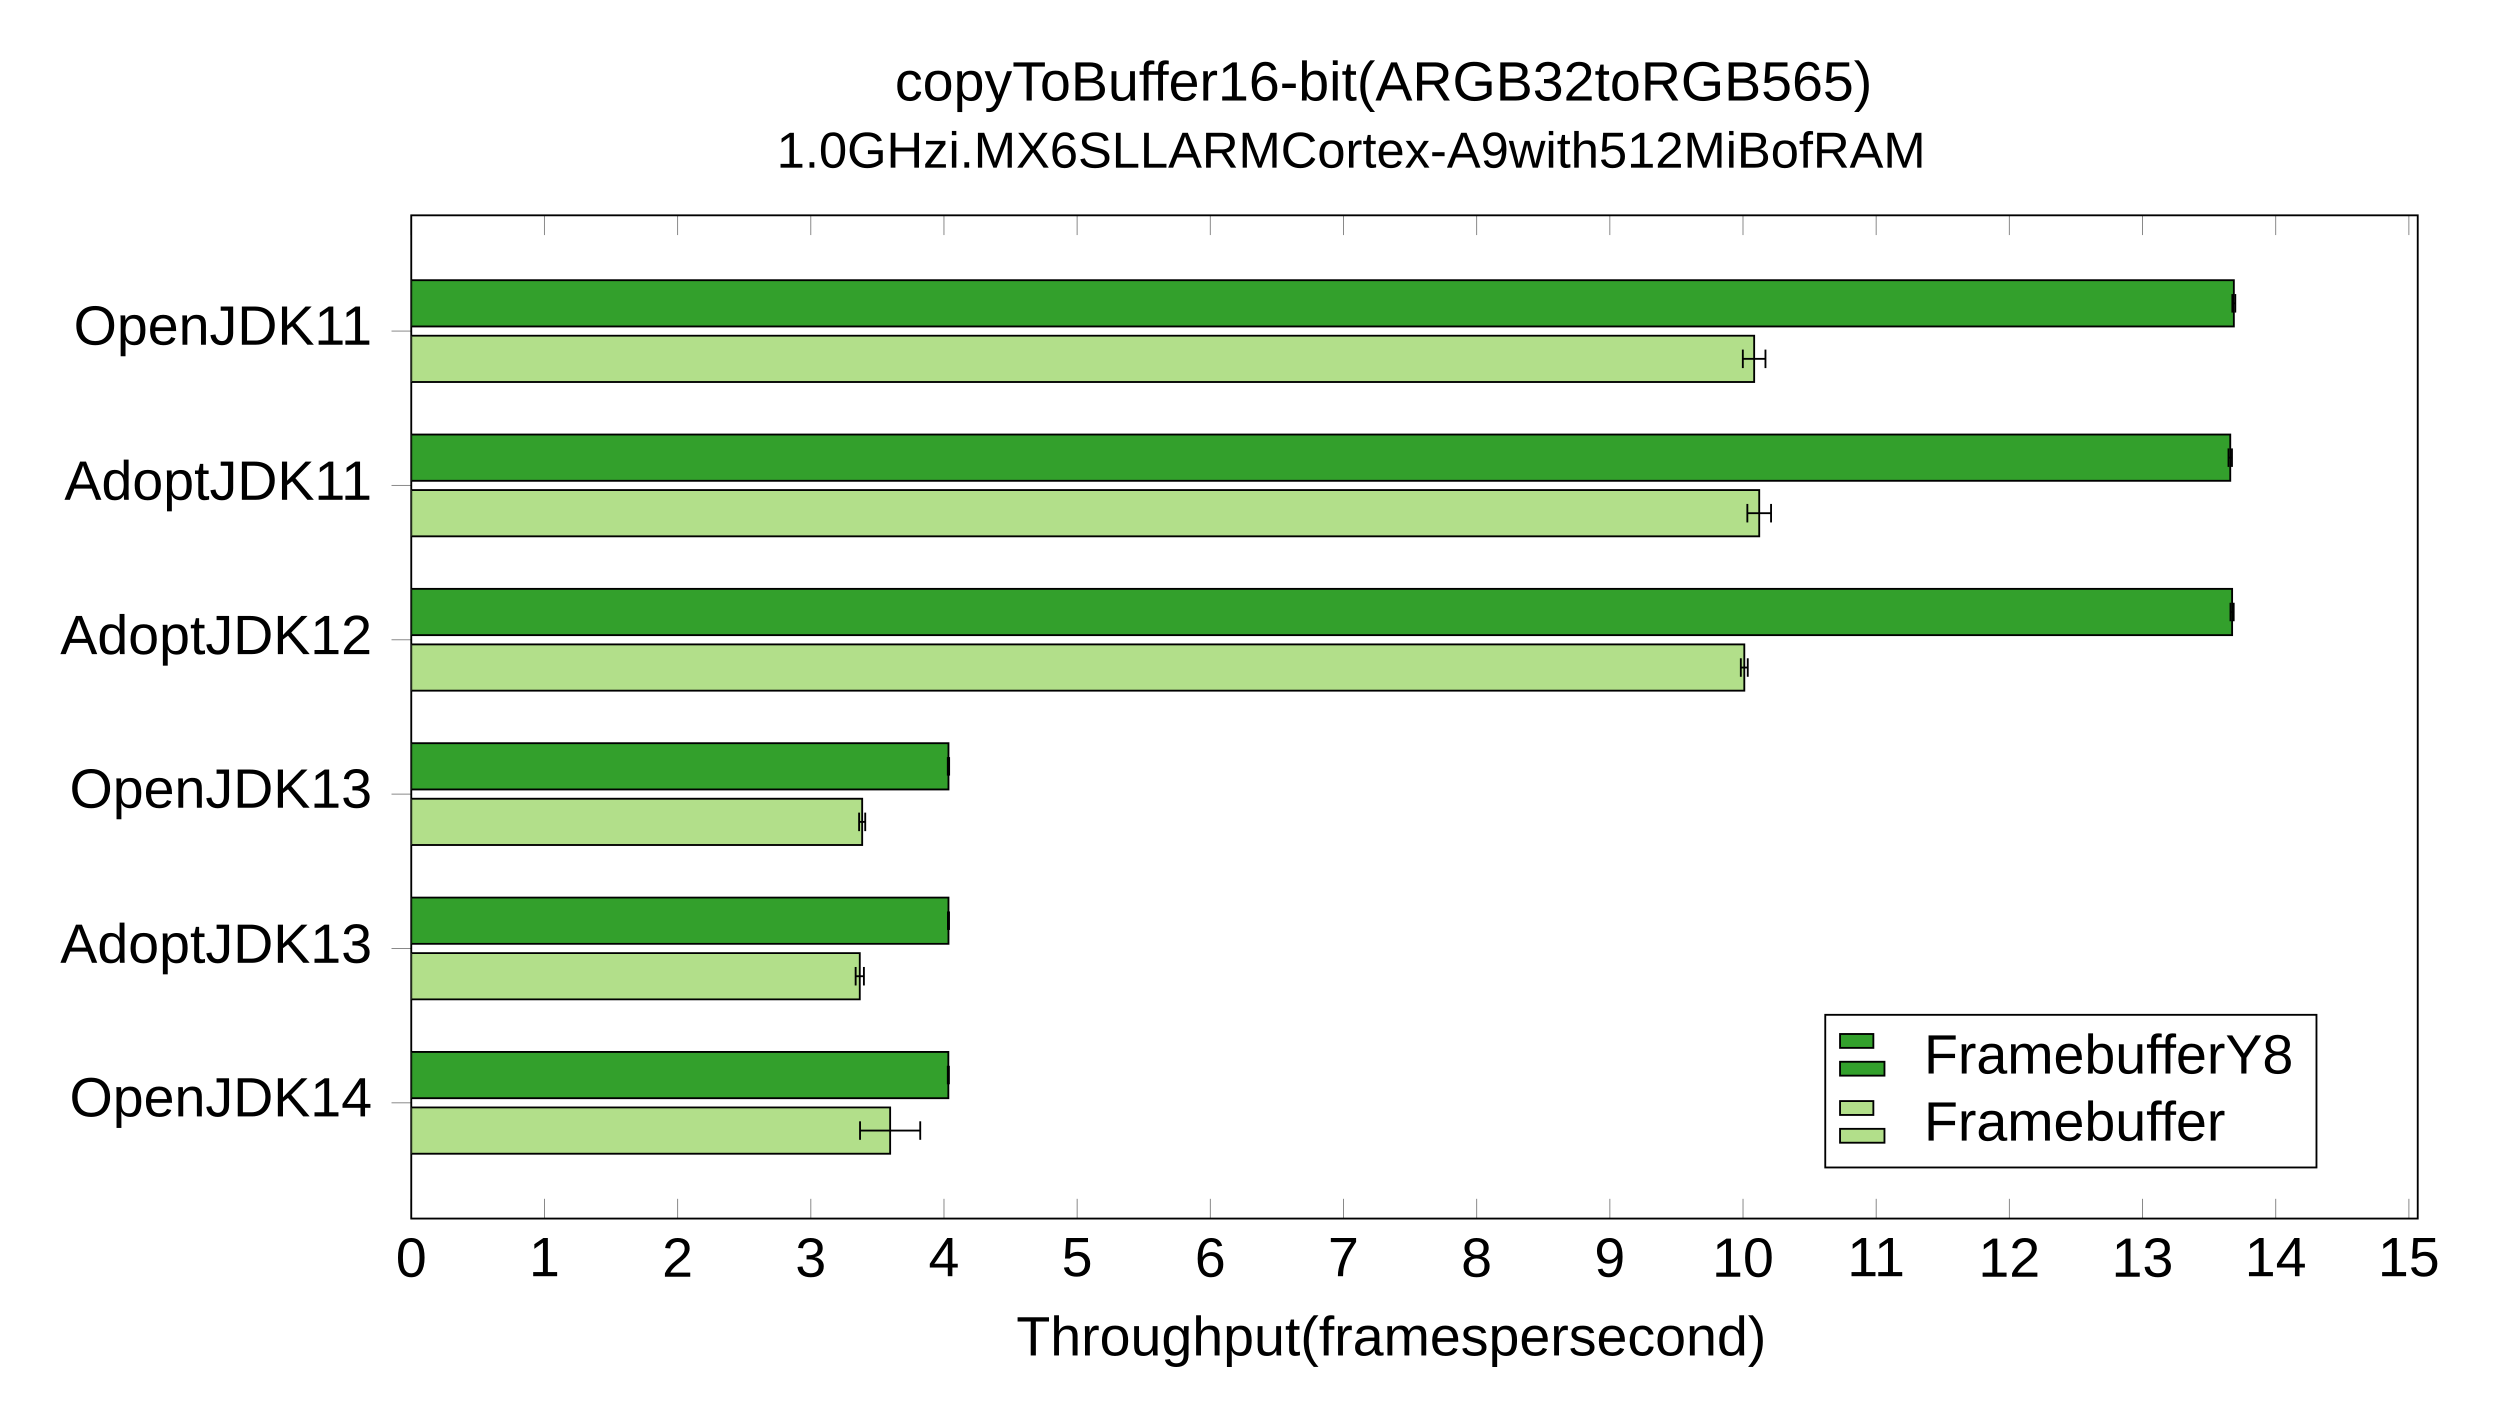
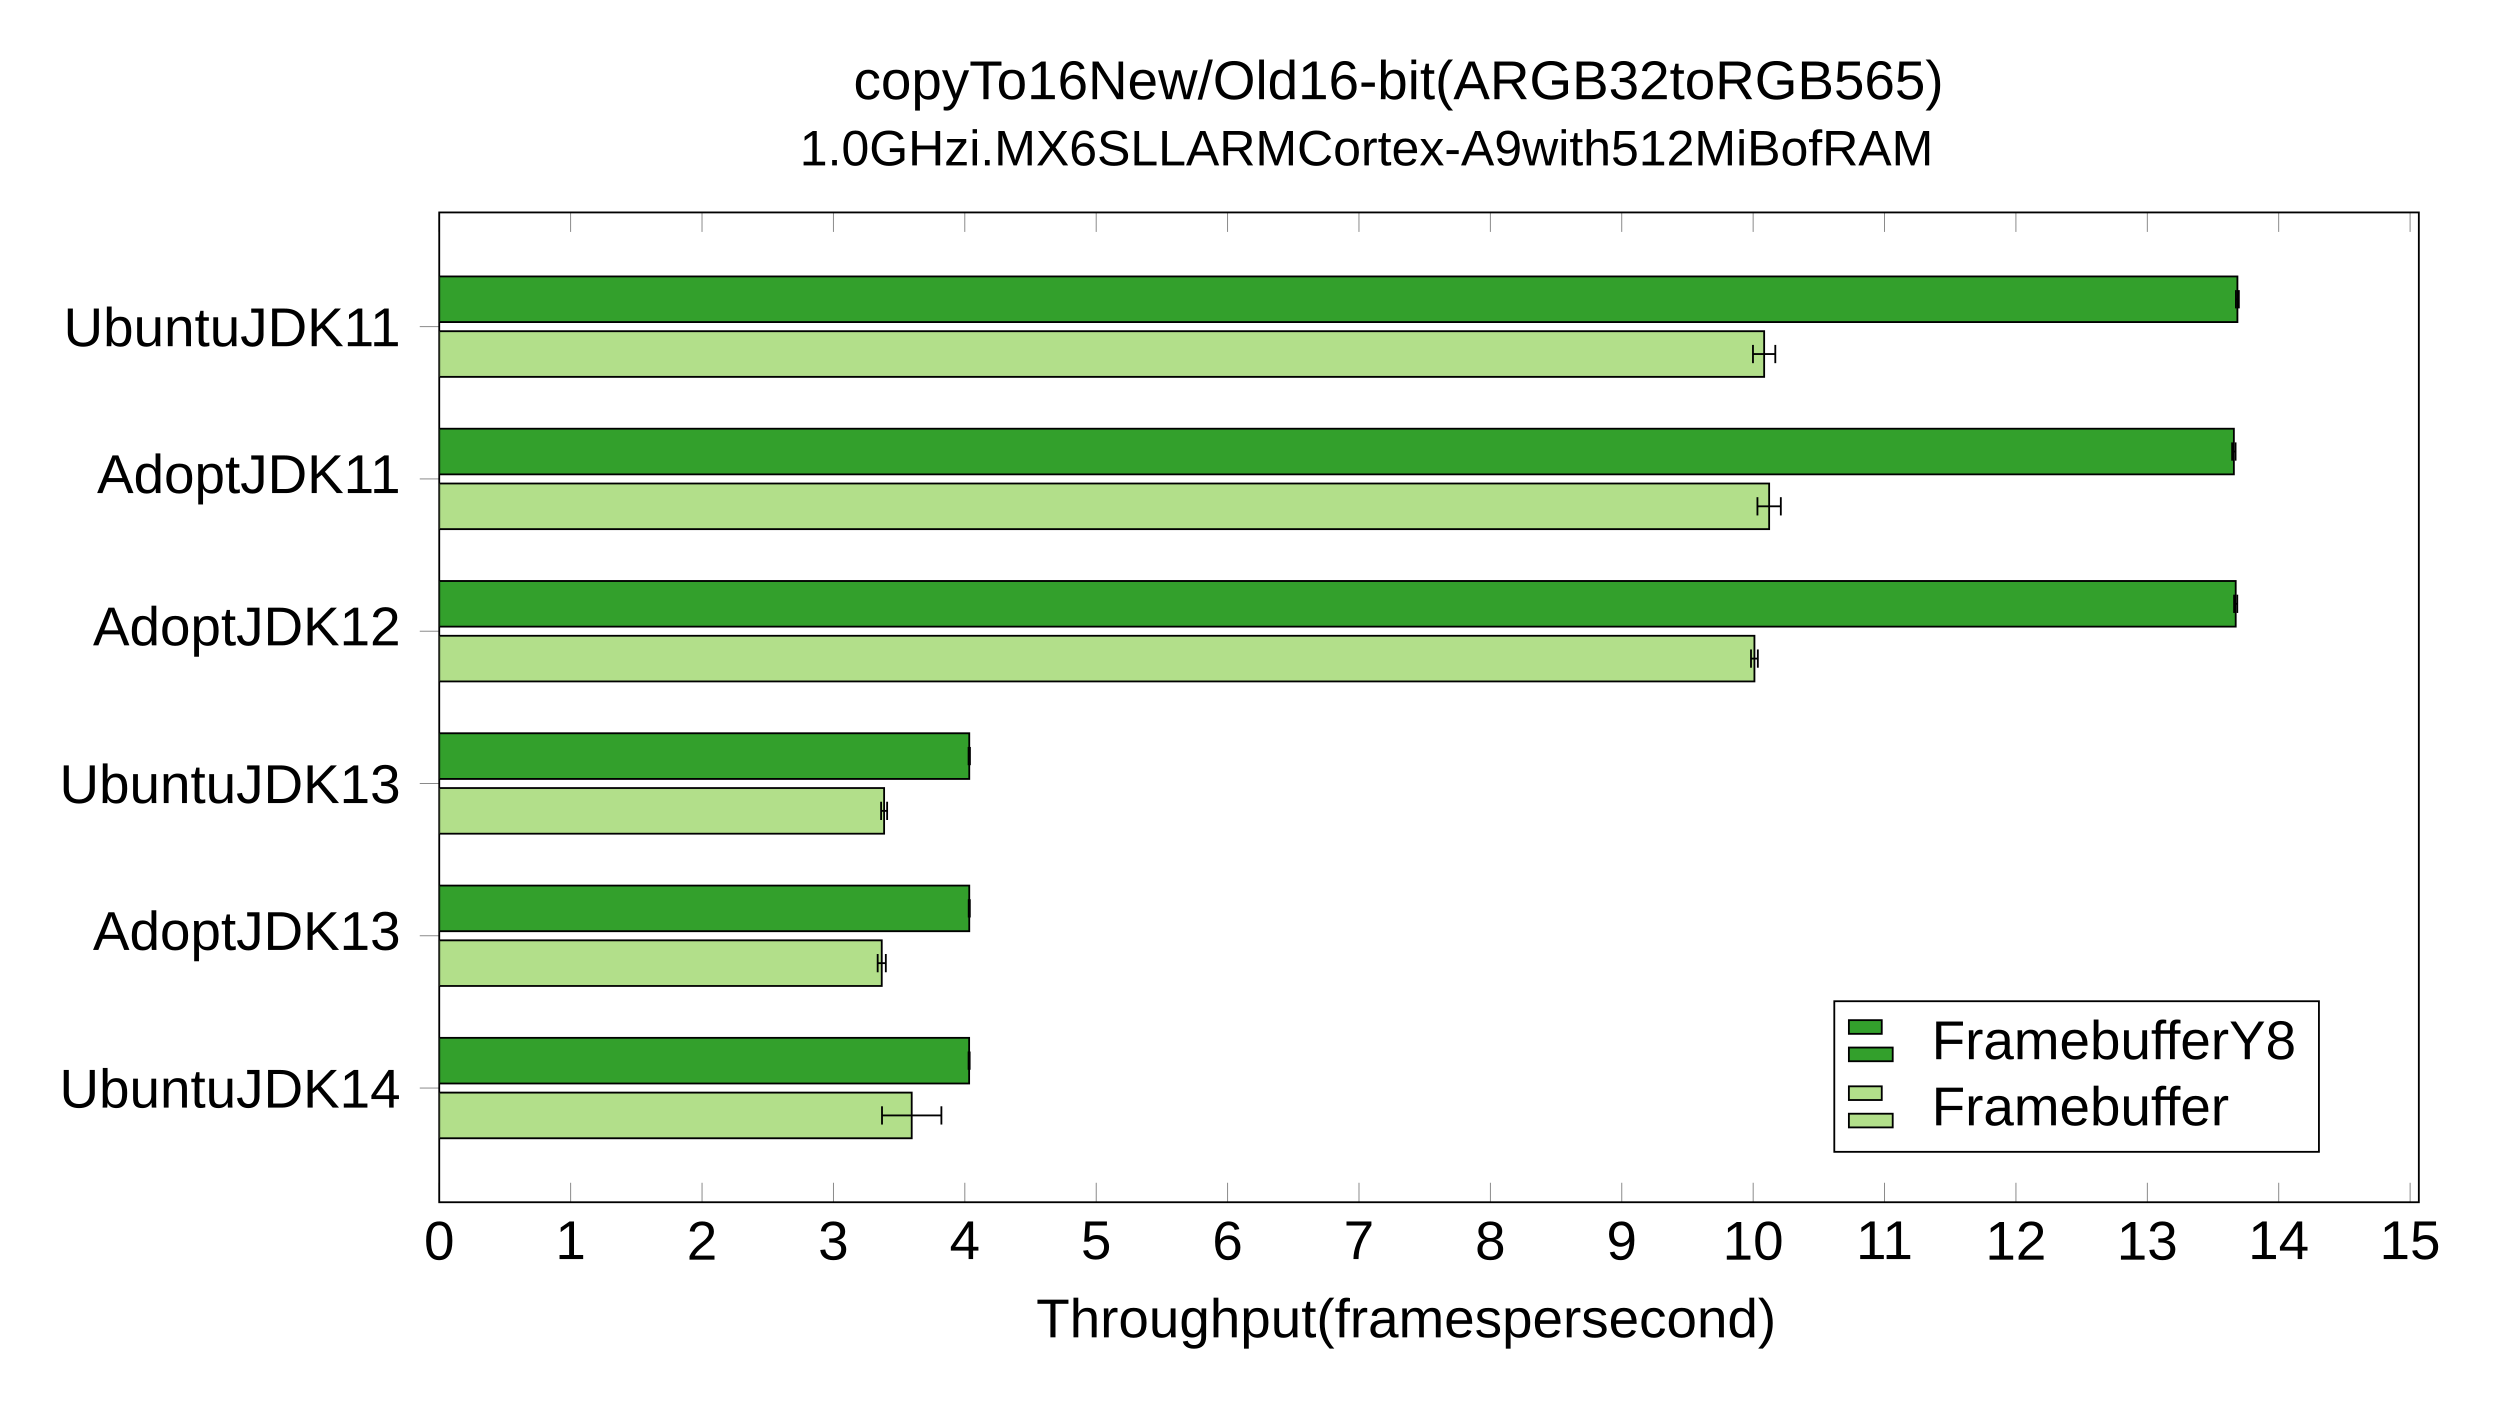
- <svg xmlns="http://www.w3.org/2000/svg" height="409.741" viewBox="0 0 717.684 409.741" width="717.684">
+ <svg xmlns="http://www.w3.org/2000/svg" height="409.741" viewBox="0 0 727.428 409.741" width="727.428">
  <clipPath id="a">
    <path d="m0 24.923h432.004v-216.003h-432.004z" />
  </clipPath>
-   <g transform="matrix(1.333333 0 0 -1.333333 118.0613 95.044)">
+   <g transform="matrix(1.333333 0 0 -1.333333 127.8053 95.044)">
    <path d="m0 24.923v-4.252m28.673 4.252v-4.252m28.673 4.252v-4.252m28.673 4.252v-4.252m28.673 4.252v-4.252m28.673 4.252v-4.252m28.673 4.252v-4.252m28.673 4.252v-4.252m28.673 4.252v-4.252m28.673 4.252v-4.252m28.673 4.252v-4.252m28.673 4.252v-4.252m28.673 4.252v-4.252m28.673 4.252v-4.252m28.673 4.252v-4.252m28.673 4.252v-4.252m-430.089-211.751v4.252m28.673-4.252v4.252m28.673-4.252v4.252m28.673-4.252v4.252m28.673-4.252v4.252m28.673-4.252v4.252m28.673-4.252v4.252m28.673-4.252v4.252m28.673-4.252v4.252m28.673-4.252v4.252m28.673-4.252v4.252m28.673-4.252v4.252m28.673-4.252v4.252m28.673-4.252v4.252m28.673-4.252v4.252m28.673-4.252v4.252" fill="none" stroke="#808080" stroke-miterlimit="10" stroke-width=".199" />
    <path d="m-4.252 0h4.252m-4.252-33.232h4.252m-4.252-33.232h4.252m-4.252-33.232h4.252m-4.252-33.232h4.252m-4.252-33.232h4.252" fill="none" stroke="#808080" stroke-miterlimit="10" stroke-width=".199" />
    <path d="m0 24.923v-216.003h432.004v216.003z" fill="none" stroke="#000" stroke-miterlimit="10" stroke-width=".399" />
    <g font-family="Arimo,Liberation Sans,Arial,sans-serif" font-size="11.955">
-       <text transform="matrix(1 0 0 -1 -3.325 -203.609)">
+       <text transform="matrix(1 0 0 -1 -3.324 -203.609)">
        <tspan x="0" y="0">0</tspan>
      </text>
-       <text transform="matrix(1 0 0 -1 25.347 -203.487)">
+       <text transform="matrix(1 0 0 -1 25.348 -203.487)">
        <tspan x="0" y="0">1</tspan>
      </text>
      <text transform="matrix(1 0 0 -1 54.02 -203.609)">
        <tspan x="0" y="0">2</tspan>
      </text>
      <text transform="matrix(1 0 0 -1 82.692 -203.609)">
        <tspan x="0" y="0">3</tspan>
      </text>
-       <text transform="matrix(1 0 0 -1 111.364 -203.487)">
+       <text transform="matrix(1 0 0 -1 111.365 -203.487)">
        <tspan x="0" y="0">4</tspan>
      </text>
-       <text transform="matrix(1 0 0 -1 140.036 -203.487)">
+       <text transform="matrix(1 0 0 -1 140.037 -203.487)">
        <tspan x="0" y="0">5</tspan>
      </text>
      <text transform="matrix(1 0 0 -1 168.709 -203.609)">
        <tspan x="0" y="0">6</tspan>
      </text>
      <text transform="matrix(1 0 0 -1 197.381 -203.487)">
        <tspan x="0" y="0">7</tspan>
      </text>
-       <text transform="matrix(1 0 0 -1 226.053 -203.609)">
+       <text transform="matrix(1 0 0 -1 226.054 -203.609)">
        <tspan x="0" y="0">8</tspan>
      </text>
-       <text transform="matrix(1 0 0 -1 254.725 -203.609)">
+       <text transform="matrix(1 0 0 -1 254.726 -203.609)">
        <tspan x="0" y="0">9</tspan>
      </text>
-       <text transform="matrix(1 0 0 -1 280.073 -203.609)">
+       <text transform="matrix(1 0 0 -1 280.074 -203.609)">
        <tspan x="0 6.649" y="0">10</tspan>
      </text>
      <text transform="matrix(1 0 0 -1 309.189 -203.487)">
        <tspan x="0 5.765" y="0">11</tspan>
      </text>
-       <text transform="matrix(1 0 0 -1 337.417 -203.609)">
+       <text transform="matrix(1 0 0 -1 337.418 -203.609)">
        <tspan x="0 6.649" y="0">12</tspan>
      </text>
      <text transform="matrix(1 0 0 -1 366.09 -203.609)">
        <tspan x="0 6.649" y="0">13</tspan>
      </text>
      <text transform="matrix(1 0 0 -1 394.762 -203.487)">
        <tspan x="0 6.649" y="0">14</tspan>
      </text>
-       <text transform="matrix(1 0 0 -1 423.434 -203.487)">
+       <text transform="matrix(1 0 0 -1 423.435 -203.487)">
        <tspan x="0 6.649" y="0">15</tspan>
      </text>
-       <text transform="matrix(1 0 0 -1 -72.678 -2.933)">
-         <tspan x="0 9.299 15.948 22.598 29.247 35.225 43.859 51.833 57.598" y="0">OpenJDK11</tspan>
+       <text transform="matrix(1 0 0 -1 -81.982 -4.273)">
+         <tspan x="0 8.634 15.283 21.933 28.582 31.904 38.553 44.531 53.165 61.139 66.904" y="0">UbuntuJDK11</tspan>
      </text>
      <text transform="matrix(1 0 0 -1 -74.674 -36.322)">
        <tspan x="0 7.974 14.624 21.273 27.922 31.244 37.221 45.855 53.829 59.594" y="0">AdoptJDK11</tspan>
      </text>
      <text transform="matrix(1 0 0 -1 -75.561 -69.553)">
        <tspan x="0 7.974 14.624 21.273 27.922 31.244 37.221 45.855 53.829 60.479" y="0">AdoptJDK12</tspan>
      </text>
-       <text transform="matrix(1 0 0 -1 -73.565 -102.627)">
-         <tspan x="0 9.299 15.948 22.598 29.247 35.225 43.859 51.833 58.482" y="0">OpenJDK13</tspan>
+       <text transform="matrix(1 0 0 -1 -82.869 -103.966)">
+         <tspan x="0 8.634 15.283 21.933 28.582 31.904 38.553 44.531 53.165 61.139 67.788" y="0">UbuntuJDK13</tspan>
      </text>
      <text transform="matrix(1 0 0 -1 -75.561 -136.015)">
        <tspan x="0 7.974 14.624 21.273 27.922 31.244 37.221 45.855 53.829 60.479" y="0">AdoptJDK13</tspan>
      </text>
-       <text transform="matrix(1 0 0 -1 -73.565 -169.089)">
-         <tspan x="0 9.299 15.948 22.598 29.247 35.225 43.859 51.833 58.482" y="0">OpenJDK14</tspan>
+       <text transform="matrix(1 0 0 -1 -82.869 -170.429)">
+         <tspan x="0 8.634 15.283 21.933 28.582 31.904 38.553 44.531 53.165 61.139 67.788" y="0">UbuntuJDK14</tspan>
      </text>
    </g>
    <g clip-path="url(#a)" stroke="#000" stroke-miterlimit="10" stroke-width=".399">
-       <path d="m0-10.959h289.135v9.963h-289.135zm0-99.695h97.085v9.963h-97.085zm0-66.463h103.107v9.963h-103.107zm0 132.926h290.224v9.963h-290.224zm0-33.232h287.013v9.963h-287.013zm0-66.463h96.569v9.963h-96.569z" fill="#b2df8a" />
+       <path d="m0-10.959h289.135v9.963h-289.135zm0-33.232h290.224v9.963h-290.224zm0-33.232h287.013v9.963h-287.013zm0-33.232h97.085v9.963h-97.085zm0-33.232h96.569v9.963h-96.569zm0-33.232h103.107v9.963h-103.107z" fill="#b2df8a" />
      <path d="m289.135-5.978h2.437" fill="#b2df8a" />
-       <path d="m0 1.993v-3.985" fill="none" transform="translate(291.567 -5.978)" />
+       <path d="m0 1.993v-3.985" fill="none" transform="translate(291.568 -5.978)" />
      <path d="m289.135-5.978h-2.437" fill="#b2df8a" />
-       <path d="m0 1.993v-3.985" fill="none" transform="matrix(-1 0 0 -1 286.693 -5.977)" />
+       <path d="m0 1.993v-3.985" fill="none" transform="matrix(-1 0 0 -1 286.694 -5.977)" />
+       <path d="m290.224-39.209h2.552" fill="#b2df8a" />
+       <path d="m0 1.993v-3.985" fill="none" transform="translate(292.772 -39.209)" />
+       <path d="m290.224-39.209h-2.552" fill="#b2df8a" />
+       <path d="m0 1.993v-3.985" fill="none" transform="matrix(-1 0 0 -1 287.669 -39.208)" />
+       <path d="m287.013-72.441h.745" fill="#b2df8a" />
+       <path d="m0 1.993v-3.985" fill="none" transform="translate(287.755 -72.44)" />
+       <path d="m287.013-72.441h-.745" fill="#b2df8a" />
+       <path d="m0 1.993v-3.985" fill="none" transform="matrix(-1 0 0 -1 286.264 -72.439)" />
      <path d="m97.085-105.672h.659" fill="#b2df8a" />
-       <path d="m0 1.993v-3.985" fill="none" transform="translate(97.743 -105.671)" />
+       <path d="m0 1.993v-3.985" fill="none" transform="translate(97.744 -105.671)" />
      <path d="m97.085-105.672h-.659" fill="#b2df8a" />
-       <path d="m0 1.993v-3.985" fill="none" transform="matrix(-1 0 0 -1 96.424 -105.67)" />
+       <path d="m0 1.993v-3.985" fill="none" transform="matrix(-1 0 0 -1 96.425 -105.67)" />
+       <path d="m96.569-138.904h.889" fill="#b2df8a" />
+       <path d="m0 1.993v-3.985" fill="none" transform="translate(97.457 -138.902)" />
+       <path d="m96.569-138.904h-.889" fill="#b2df8a" />
+       <path d="m0 1.993v-3.985" fill="none" transform="matrix(-1 0 0 -1 95.679 -138.903)" />
      <path d="m103.107-172.135h6.48" fill="#b2df8a" />
      <path d="m0 1.993v-3.985" fill="none" transform="translate(109.585 -172.133)" />
      <path d="m103.107-172.135h-6.48" fill="#b2df8a" />
      <path d="m0 1.993v-3.985" fill="none" transform="matrix(-1 0 0 -1 96.625 -172.134)" />
-       <path d="m290.224-39.209h2.552" fill="#b2df8a" />
-       <path d="m0 1.993v-3.985" fill="none" transform="translate(292.772 -39.209)" />
-       <path d="m290.224-39.209h-2.552" fill="#b2df8a" />
-       <path d="m0 1.993v-3.985" fill="none" transform="matrix(-1 0 0 -1 287.668 -39.208)" />
-       <path d="m287.013-72.441h.745" fill="#b2df8a" />
-       <path d="m0 1.993v-3.985" fill="none" transform="translate(287.754 -72.44)" />
-       <path d="m287.013-72.441h-.745" fill="#b2df8a" />
-       <path d="m0 1.993v-3.985" fill="none" transform="matrix(-1 0 0 -1 286.263 -72.439)" />
-       <path d="m96.569-138.904h.889" fill="#b2df8a" />
-       <path d="m0 1.993v-3.985" fill="none" transform="translate(97.456 -138.902)" />
-       <path d="m96.569-138.904h-.889" fill="#b2df8a" />
-       <path d="m0 1.993v-3.985" fill="none" transform="matrix(-1 0 0 -1 95.679 -138.903)" />
-       <path d="m0 .996h392.413v9.963h-392.413zm0-99.695h115.665v9.963h-115.665zm0-66.463h115.637v9.963h-115.637zm0 132.926h391.639v9.963h-391.639zm0-33.232h392.04v9.963h-392.04zm0-66.463h115.665v9.963h-115.665z" fill="#33a02c" />
+       <path d="m0 .996h392.413v9.963h-392.413zm0-33.232h391.639v9.963h-391.639zm0-33.232h392.04v9.963h-392.04zm0-33.232h115.665v9.963h-115.665zm0-33.232h115.665v9.963h-115.665zm0-33.232h115.637v9.963h-115.637z" fill="#33a02c" />
      <path d="m392.413 5.978h.315" fill="#33a02c" />
-       <path d="m0 1.993v-3.985" fill="none" transform="translate(392.723 5.978)" />
+       <path d="m0 1.993v-3.985" fill="none" transform="translate(392.724 5.978)" />
      <path d="m392.413 5.978h-.315" fill="#33a02c" />
-       <path d="m0 1.993v-3.985" fill="none" transform="matrix(-1 0 0 -1 392.092 5.977)" />
+       <path d="m0 1.993v-3.985" fill="none" transform="matrix(-1 0 0 -1 392.093 5.977)" />
+       <path d="m391.639-27.254h.373" fill="#33a02c" />
+       <path d="m0 1.993v-3.985" fill="none" transform="translate(392.007 -27.254)" />
+       <path d="m391.639-27.254h-.373" fill="#33a02c" />
+       <path d="m0 1.993v-3.985" fill="none" transform="matrix(-1 0 0 -1 391.261 -27.253)" />
+       <path d="m392.04-60.485h.344" fill="#33a02c" />
+       <path d="m0 1.993v-3.985" fill="none" transform="translate(392.38 -60.485)" />
+       <path d="m392.04-60.485h-.344" fill="#33a02c" />
+       <path d="m0 1.993v-3.985" fill="none" transform="matrix(-1 0 0 -1 391.691 -60.484)" />
      <path d="m115.665-93.717h.143" fill="#33a02c" />
      <path d="m0 1.993v-3.985" fill="none" transform="translate(115.807 -93.716)" />
      <path d="m115.665-93.717h-.143" fill="#33a02c" />
      <path d="m0 1.993v-3.985" fill="none" transform="matrix(-1 0 0 -1 115.52 -93.715)" />
-       <path d="m115.637-160.18h.115" fill="#33a02c" />
-       <path d="m0 1.993v-3.985" fill="none" transform="translate(115.749 -160.178)" />
-       <path d="m115.637-160.18h-.115" fill="#33a02c" />
-       <path d="m0 1.993v-3.985" fill="none" transform="matrix(-1 0 0 -1 115.52 -160.177)" />
-       <path d="m391.639-27.254h.373" fill="#33a02c" />
-       <path d="m0 1.993v-3.985" fill="none" transform="translate(392.006 -27.254)" />
-       <path d="m391.639-27.254h-.373" fill="#33a02c" />
-       <path d="m0 1.993v-3.985" fill="none" transform="matrix(-1 0 0 -1 391.261 -27.253)" />
-       <path d="m392.04-60.485h.344" fill="#33a02c" />
-       <path d="m0 1.993v-3.985" fill="none" transform="translate(392.379 -60.485)" />
-       <path d="m392.04-60.485h-.344" fill="#33a02c" />
-       <path d="m0 1.993v-3.985" fill="none" transform="matrix(-1 0 0 -1 391.691 -60.484)" />
      <path d="m115.665-126.948h.115" fill="#33a02c" />
-       <path d="m0 1.993v-3.985" fill="none" transform="translate(115.778 -126.947)" />
+       <path d="m0 1.993v-3.985" fill="none" transform="translate(115.779 -126.947)" />
      <path d="m115.665-126.948h-.115" fill="#33a02c" />
      <path d="m0 1.993v-3.985" fill="none" transform="matrix(-1 0 0 -1 115.549 -126.946)" />
+       <path d="m115.637-160.18h.115" fill="#33a02c" />
+       <path d="m0 1.993v-3.985" fill="none" transform="translate(115.75 -160.178)" />
+       <path d="m115.637-160.18h-.115" fill="#33a02c" />
+       <path d="m0 1.993v-3.985" fill="none" transform="matrix(-1 0 0 -1 115.521 -160.177)" />
    </g>
  </g>
  <g font-family="Arimo,Liberation Sans,Arial,sans-serif">
-     <text font-size="11.955" transform="matrix(1.333333 0 0 1.333333 291.7653 389.12)">
+     <text font-size="11.955" transform="matrix(1.333333 0 0 1.333333 301.5107 389.12)">
      <tspan x="0 7.302 13.952 17.933 24.582 31.232 37.881 44.531 51.18 57.83 64.462 68.443 71.764 75.746 82.395 92.354 99.003 108.304 114.954 121.603 128.908 134.885 141.535 147.512 154.162 160.811 167.461" y="0">Throughput(framespersecond)</tspan>
    </text>
-     <text font-size="11.955" transform="matrix(1.333333 0 0 1.333333 256.916 28.86267)">
-       <tspan x="0 5.978 12.627 19.277 25.254 31.241 37.879 45.853 52.502 55.608 58.929 65.579 72.872 79.521 86.17 90.152 96.801 99.457 106.102 110.083 118.057 126.691 135.99 143.964 150.614 160.587 163.908 173.881 182.515 191.814 199.788 206.437 213.087 219.736" y="0">copyToBuffer16-bit(ARGB32toRGB565)</tspan>
+     <text font-size="11.955" transform="matrix(1.333333 0 0 1.333333 248.3547 28.86267)">
+       <tspan x="0 5.978 12.627 19.277 25.254 31.241 37.879 44.528 51.178 59.812 66.461 75.095 78.416 87.715 90.372 100.333 106.982 113.632 117.613 124.262 126.918 133.563 137.544 145.518 154.152 163.451 171.425 178.075 188.048 191.369 201.33 209.964 219.263 227.237 233.886 240.536 247.185" y="0">copyTo16New/Old16-bit(ARGB32toRGB565)</tspan>
    </text>
-     <text font-size="10.909" transform="matrix(1.333333 0 0 1.333333 222.9707 48.12401)">
+     <text font-size="10.909" transform="matrix(1.333333 0 0 1.333333 232.7147 48.12401)">
      <tspan x="0 6.068 9.098 18.188 26.673 34.551 43.039 45.463 48.493 57.58 64.857 70.924 78.201 84.268 93.369 100.645 108.524 120.644 128.522 134.59 138.223 141.253 147.321 152.775 156.408 163.684 172.774 180.652 183.076 186.107 195.207 201.275 207.343 216.443 225.53 227.954 238.263 244.331 250.383 258.262 265.538" y="0">1.0GHzi.MX6SLLARMCortex-A9with512MiBofRAM</tspan>
    </text>
  </g>
-   <path d="m304.442-180.08h105.761v32.868h-105.761z" fill="none" stroke="#000" stroke-miterlimit="10" stroke-width=".399" transform="matrix(1.333333 0 0 -1.333333 118.0613 95.044)" />
-   <path d="m0-3.885h9.564v2.989h-9.564zm0 5.978h7.173v2.989h-7.173z" fill="#33a02c" stroke="#000" stroke-miterlimit="10" stroke-width=".399" transform="matrix(1.333333 0 0 -1.333333 528.2293 303.6093)" />
-   <text font-family="Arimo,Liberation Sans,Arial,sans-serif" font-size="11.955" transform="matrix(1.333333 0 0 1.333333 552.3253 308.1893)">
+   <path d="m304.442-180.08h105.761v32.868h-105.761z" fill="none" stroke="#000" stroke-miterlimit="10" stroke-width=".399" transform="matrix(1.333333 0 0 -1.333333 127.8053 95.044)" />
+   <path d="m0-3.885h9.564v2.989h-9.564zm0 5.978h7.173v2.989h-7.173z" fill="#33a02c" stroke="#000" stroke-miterlimit="10" stroke-width=".399" transform="matrix(1.333333 0 0 -1.333333 537.9733 303.6093)" />
+   <text font-family="Arimo,Liberation Sans,Arial,sans-serif" font-size="11.955" transform="matrix(1.333333 0 0 1.333333 562.0693 308.1893)">
    <tspan x="0 7.302 11.283 17.933 27.891 34.541 41.19 47.84 50.946 54.267 60.916 64.897 72.872" y="0">FramebufferY8</tspan>
  </text>
-   <path d="m0-3.885h9.564v2.989h-9.564zm0 5.978h7.173v2.989h-7.173z" fill="#b2df8a" stroke="#000" stroke-miterlimit="10" stroke-width=".399" transform="matrix(1.333333 0 0 -1.333333 528.2293 322.864)" />
-   <text font-family="Arimo,Liberation Sans,Arial,sans-serif" font-size="11.955" transform="matrix(1.333333 0 0 1.333333 552.3253 327.444)">
+   <path d="m0-3.885h9.564v2.989h-9.564zm0 5.978h7.173v2.989h-7.173z" fill="#b2df8a" stroke="#000" stroke-miterlimit="10" stroke-width=".399" transform="matrix(1.333333 0 0 -1.333333 537.9733 322.864)" />
+   <text font-family="Arimo,Liberation Sans,Arial,sans-serif" font-size="11.955" transform="matrix(1.333333 0 0 1.333333 562.0693 327.444)">
    <tspan x="0 7.302 11.283 17.933 27.891 34.541 41.19 47.84 50.946 54.267 60.916" y="0">Framebuffer</tspan>
  </text>
</svg>
